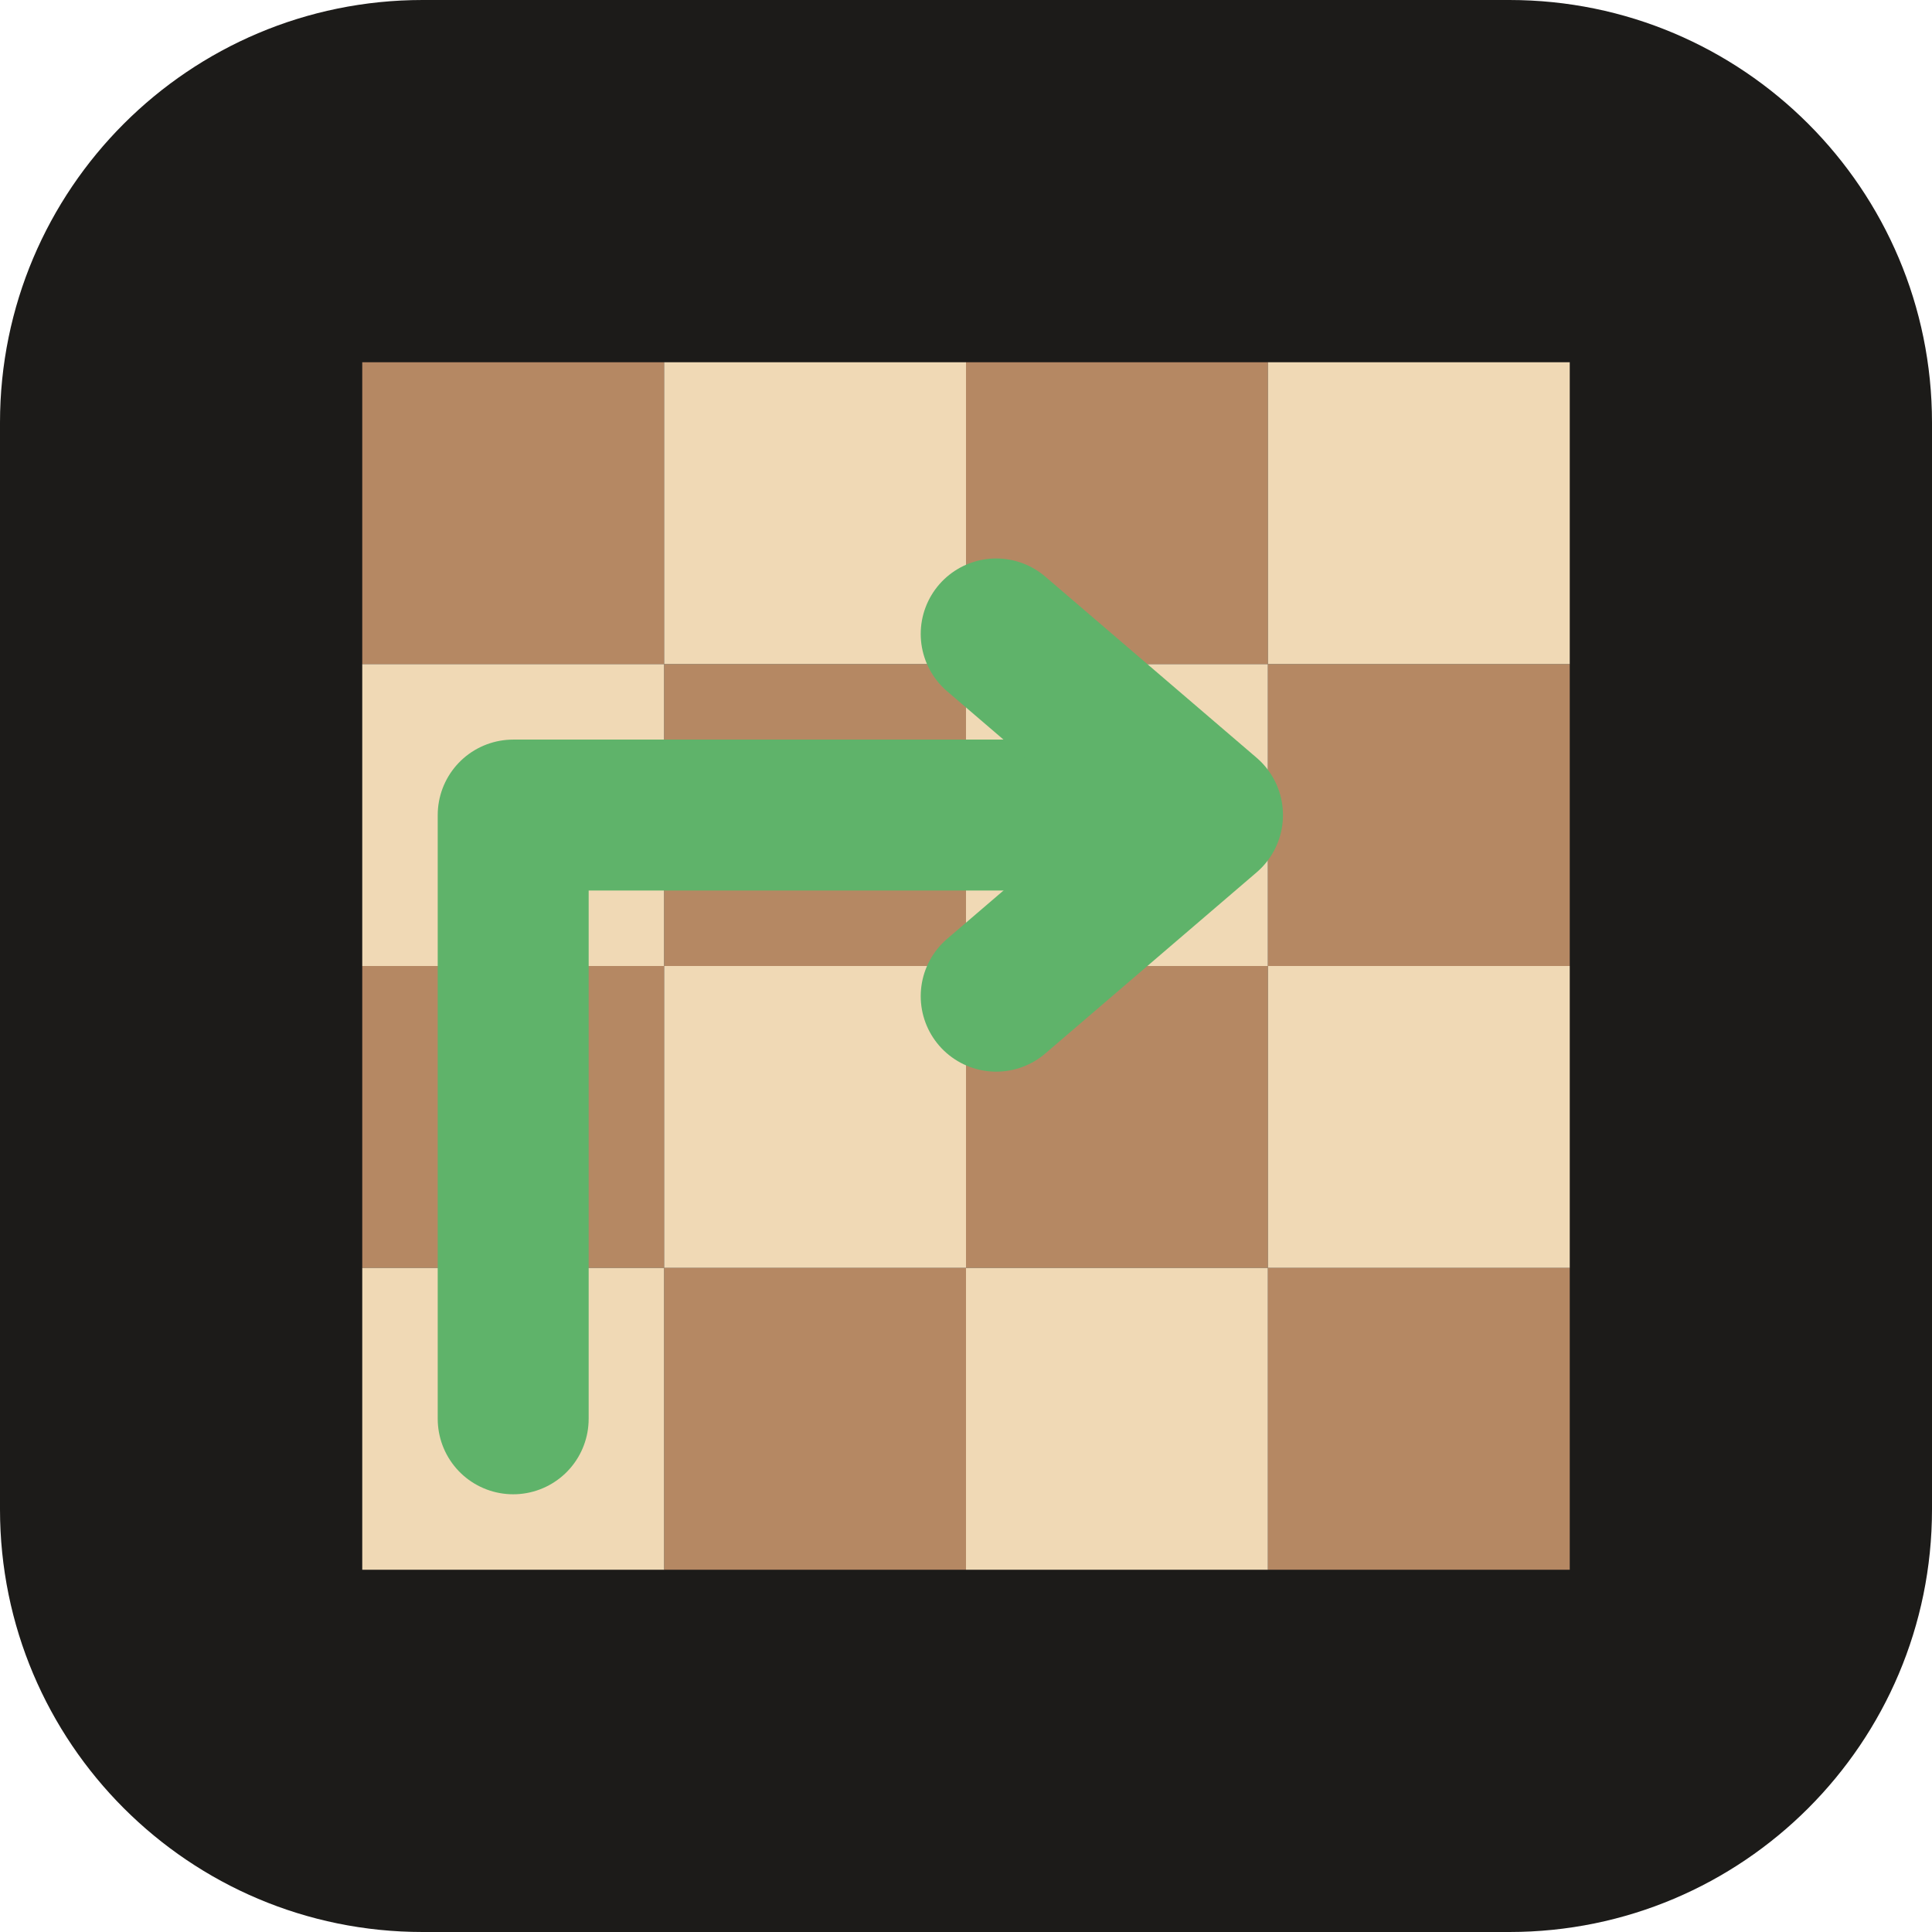
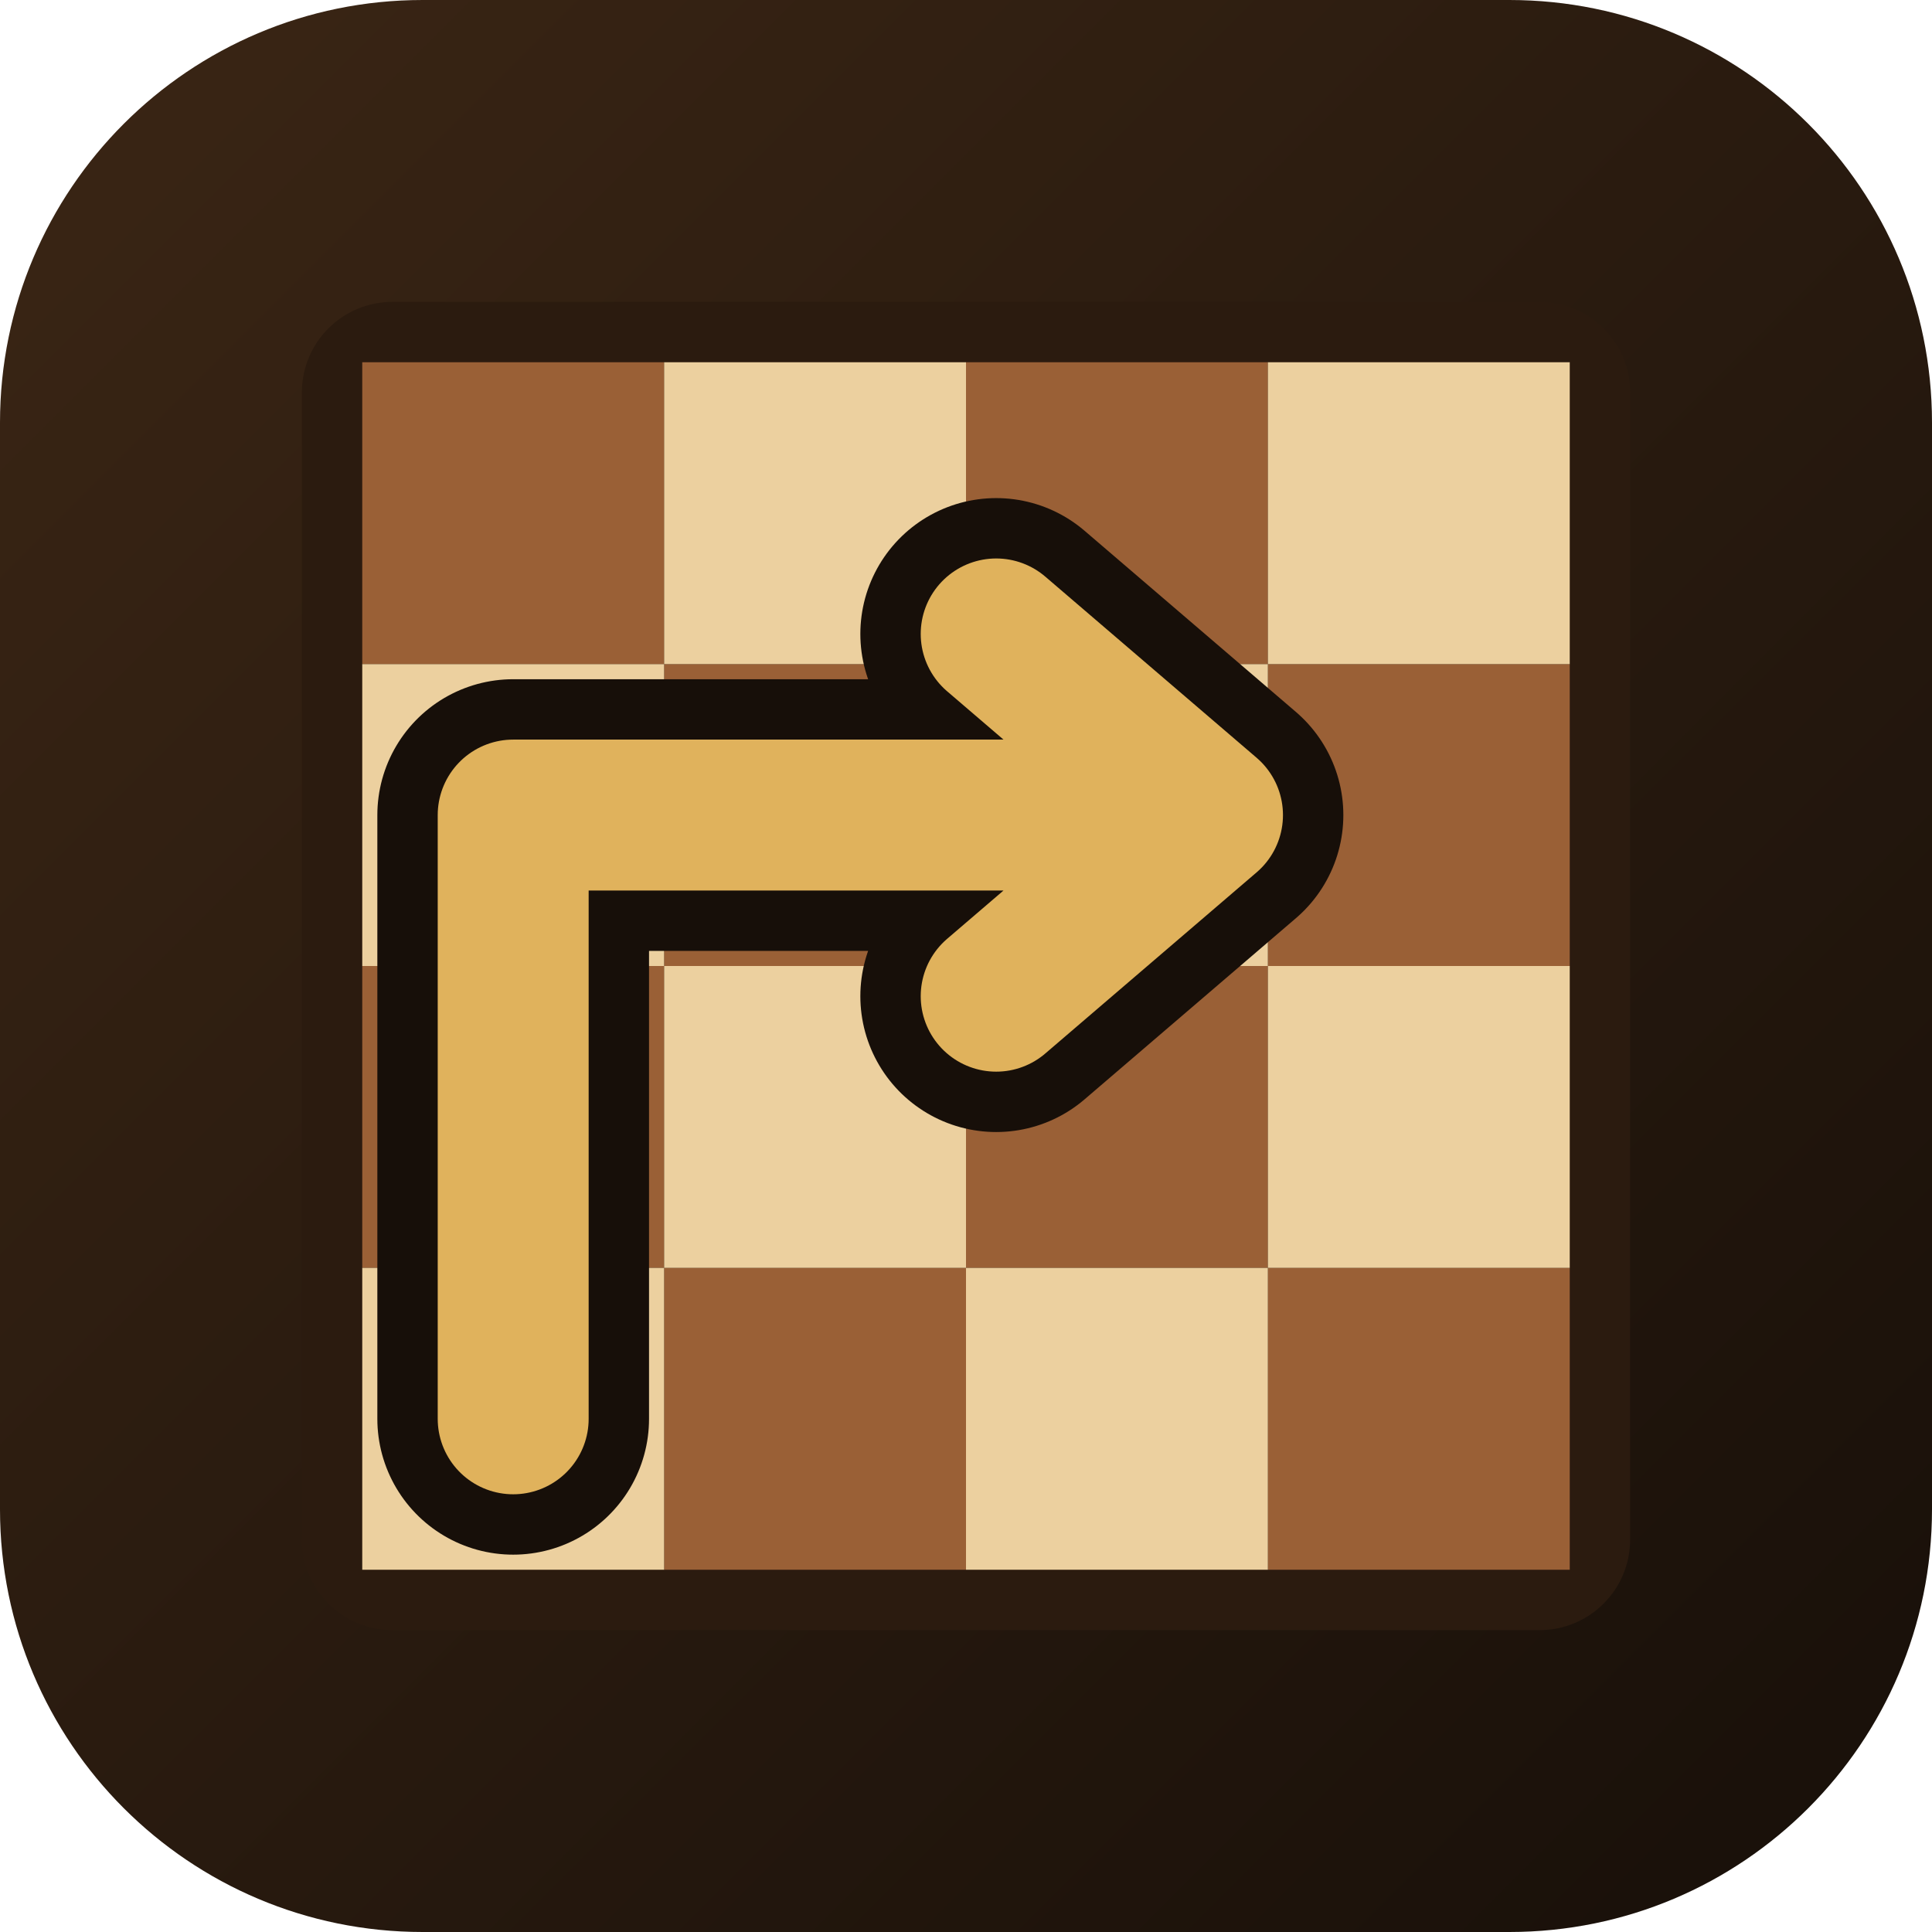
<svg xmlns="http://www.w3.org/2000/svg" viewBox="0 0 64 64">
-   <rect width="64" height="64" rx="14" fill="#1c1b19" />
-   <g fill="#b58863">
+   <defs>
+     <linearGradient id="bg" x1="0" y1="0" x2="1" y2="1">
+       <stop offset="0" stop-color="#3b2615" />
+       <stop offset="1" stop-color="#170f09" />
+     </linearGradient>
+   </defs>
+   <rect width="64" height="64" rx="14" fill="url(#bg)" />
+   <rect x="10" y="10" width="44" height="44" rx="3" fill="#2b1b0f" />
+   <g fill="#9a6036">
    <rect x="12" y="12" width="10" height="10" />
    <rect x="32" y="12" width="10" height="10" />
    <rect x="22" y="22" width="10" height="10" />
    <rect x="42" y="22" width="10" height="10" />
    <rect x="12" y="32" width="10" height="10" />
    <rect x="32" y="32" width="10" height="10" />
    <rect x="22" y="42" width="10" height="10" />
    <rect x="42" y="42" width="10" height="10" />
  </g>
-   <g fill="#f0d9b5">
+   <g fill="#ecd09f">
    <rect x="22" y="12" width="10" height="10" />
    <rect x="42" y="12" width="10" height="10" />
    <rect x="12" y="22" width="10" height="10" />
    <rect x="32" y="22" width="10" height="10" />
    <rect x="22" y="32" width="10" height="10" />
    <rect x="42" y="32" width="10" height="10" />
    <rect x="12" y="42" width="10" height="10" />
    <rect x="32" y="42" width="10" height="10" />
  </g>
-   <path d="M17 47 L17 27 L37 27" fill="none" stroke="#5fb36a" stroke-width="5" stroke-linecap="round" stroke-linejoin="round" />
-   <path d="M33 21 L40 27 L33 33" fill="none" stroke="#5fb36a" stroke-width="5" stroke-linecap="round" stroke-linejoin="round" />
+   <g fill="none" stroke-linecap="round" stroke-linejoin="round">
+     <path d="M17 47 L17 27 L37 27 M33 21 L40 27 L33 33" stroke="#170f09" stroke-width="9" />
+     <path d="M17 47 L17 27 L37 27 M33 21 L40 27 L33 33" stroke="#e0b25c" stroke-width="5" />
+   </g>
</svg>
